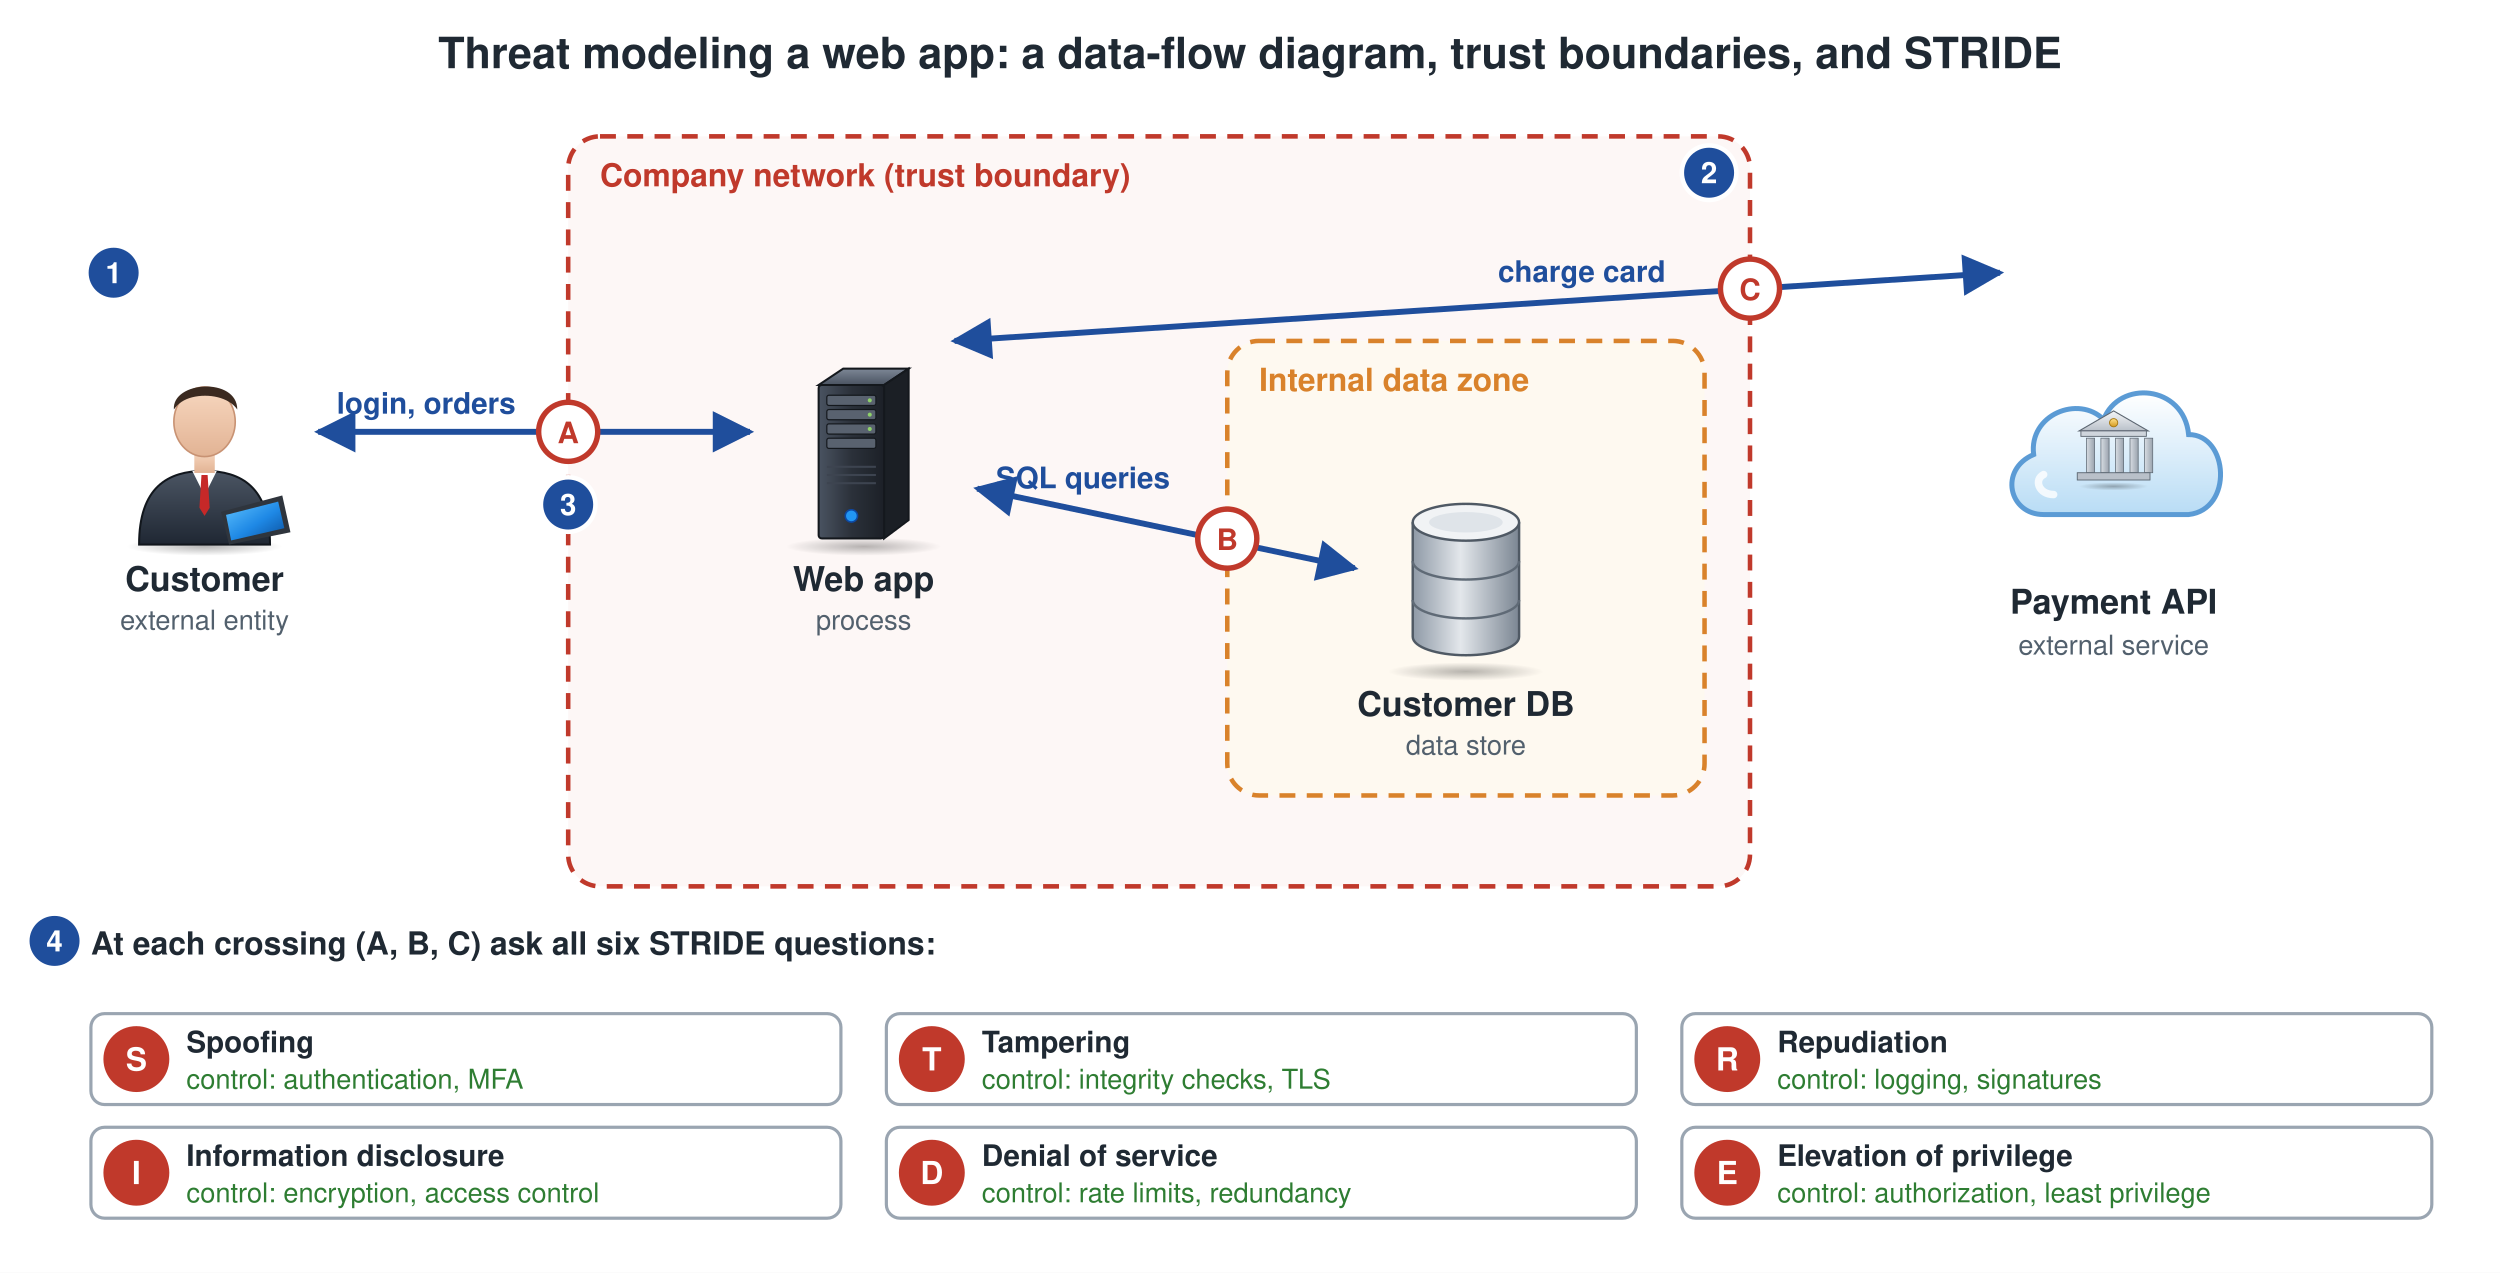
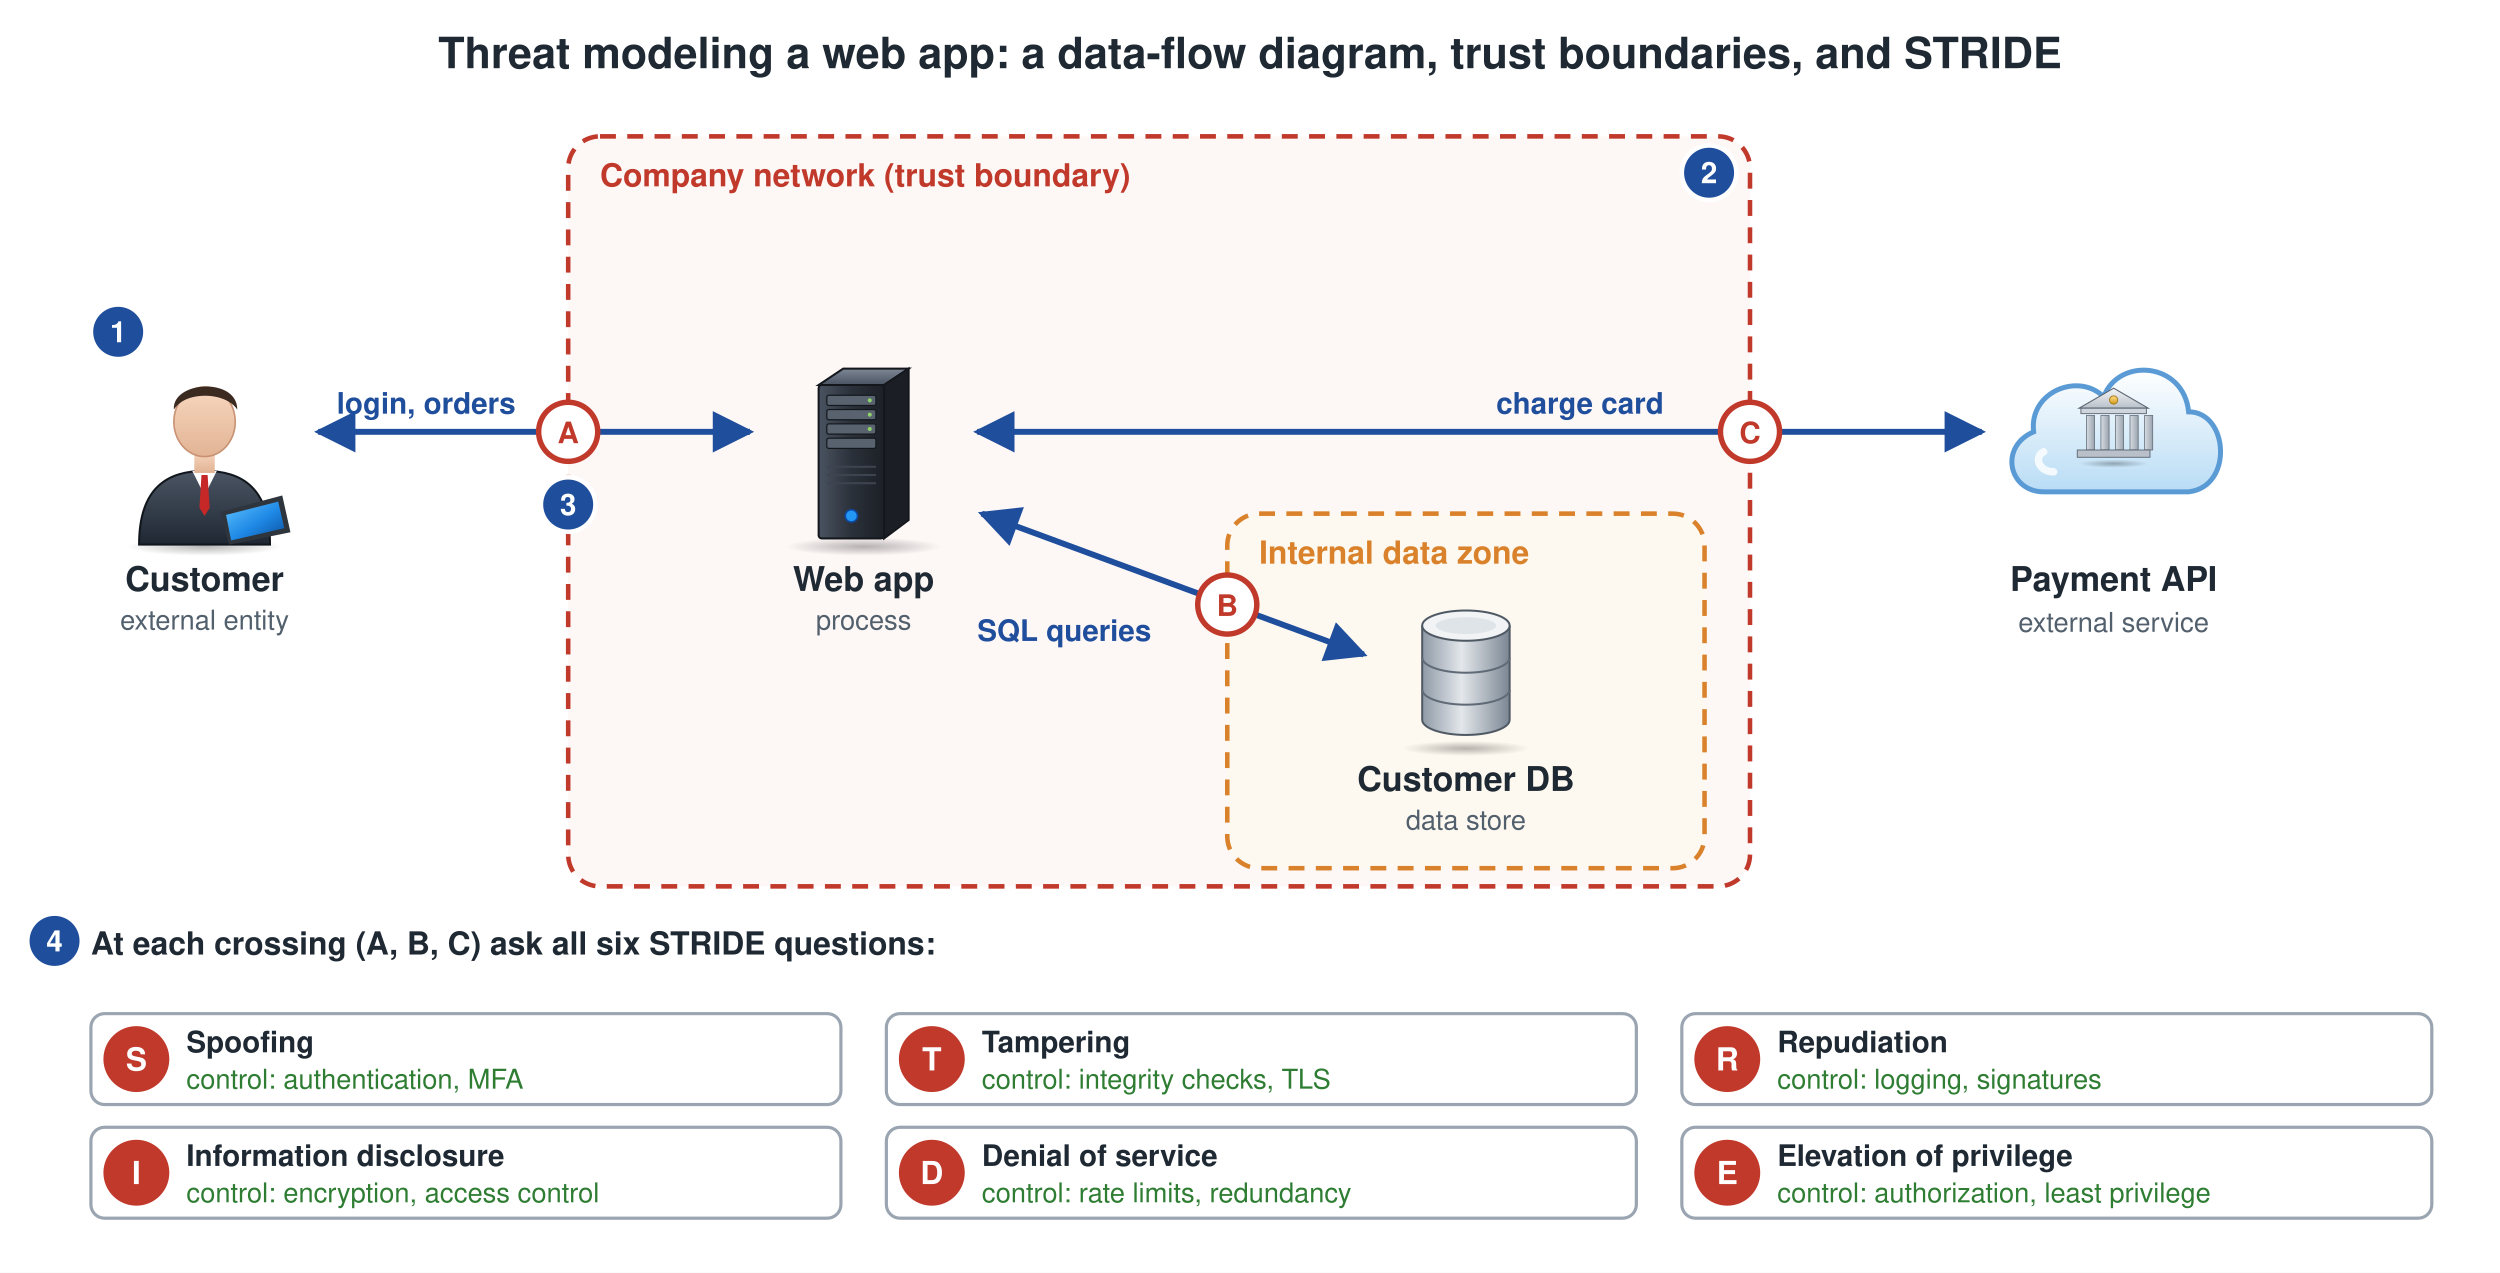
<svg xmlns="http://www.w3.org/2000/svg" viewBox="0 0 1100 560" width="1100" height="560" role="img" aria-labelledby="t d">
  <style>@media (prefers-reduced-motion: no-preference){.st{animation:fig-in .7s ease-out both}.s1{animation-delay:0.00s}.s2{animation-delay:0.90s}.s3{animation-delay:1.80s}.s4{animation-delay:2.70s}}@keyframes fig-in{from{opacity:0}to{opacity:1}}</style>
  <defs>
    <linearGradient id="g-box" x1="0" y1="0" x2="0" y2="1">
      <stop offset="0" stop-color="#f3f8fe" />
      <stop offset="1" stop-color="#c9ddf4" />
    </linearGradient>
    <filter id="f-drop" x="-10%" y="-10%" width="130%" height="140%">
      <feDropShadow dx="1.5" dy="2" stdDeviation="1.6" flood-color="#000" flood-opacity=".18" />
    </filter>
    <marker id="a-1f4e9c" viewBox="0 0 10 10" refX="9" refY="5" markerWidth="7" markerHeight="7" orient="auto-start-reverse">
      <path d="M0 0 L10 5 L0 10 Z" fill="#1f4e9c" />
    </marker>
    <linearGradient id="g-steel" x1="0" y1="0" x2="1" y2="0">
      <stop offset="0" stop-color="#4a5361" />
      <stop offset=".5" stop-color="#2b313a" />
      <stop offset="1" stop-color="#1c2027" />
    </linearGradient>
    <linearGradient id="g-steel-top" x1="0" y1="0" x2="0" y2="1">
      <stop offset="0" stop-color="#7d8796" />
      <stop offset="1" stop-color="#4a5361" />
    </linearGradient>
    <linearGradient id="g-silver" x1="0" y1="0" x2="0" y2="1">
      <stop offset="0" stop-color="#f4f6f8" />
      <stop offset="1" stop-color="#b9c0c9" />
    </linearGradient>
    <linearGradient id="g-silver-side" x1="0" y1="0" x2="1" y2="0">
      <stop offset="0" stop-color="#d8dde3" />
      <stop offset="1" stop-color="#9aa3ae" />
    </linearGradient>
    <linearGradient id="g-screen" x1="0" y1="0" x2="1" y2="1">
      <stop offset="0" stop-color="#5fc3ff" />
      <stop offset=".55" stop-color="#1e88e5" />
      <stop offset="1" stop-color="#0b4f9c" />
    </linearGradient>
    <linearGradient id="g-router" x1="0" y1="0" x2="0" y2="1">
      <stop offset="0" stop-color="#6fb6e8" />
      <stop offset="1" stop-color="#1f5f99" />
    </linearGradient>
    <linearGradient id="g-router-top" x1="0" y1="0" x2="0" y2="1">
      <stop offset="0" stop-color="#e9f4fc" />
      <stop offset="1" stop-color="#a9cdea" />
    </linearGradient>
    <linearGradient id="g-db" x1="0" y1="0" x2="1" y2="0">
      <stop offset="0" stop-color="#8e99a6" />
      <stop offset=".45" stop-color="#e3e7eb" />
      <stop offset="1" stop-color="#7b8693" />
    </linearGradient>
    <linearGradient id="g-brick" x1="0" y1="0" x2="0" y2="1">
      <stop offset="0" stop-color="#e2774f" />
      <stop offset="1" stop-color="#b2472a" />
    </linearGradient>
    <linearGradient id="g-cloud" x1="0" y1="0" x2="0" y2="1">
      <stop offset="0" stop-color="#ffffff" />
      <stop offset="1" stop-color="#b8dcf5" />
    </linearGradient>
    <linearGradient id="g-skin" x1="0" y1="0" x2="0" y2="1">
      <stop offset="0" stop-color="#f7d7bf" />
      <stop offset="1" stop-color="#e2b394" />
    </linearGradient>
    <linearGradient id="g-suit" x1="0" y1="0" x2="0" y2="1">
      <stop offset="0" stop-color="#4b5563" />
      <stop offset="1" stop-color="#1f2733" />
    </linearGradient>
    <linearGradient id="g-suit2" x1="0" y1="0" x2="0" y2="1">
      <stop offset="0" stop-color="#7b5ea7" />
      <stop offset="1" stop-color="#46336b" />
    </linearGradient>
    <linearGradient id="g-hood" x1="0" y1="0" x2="0" y2="1">
      <stop offset="0" stop-color="#3a3f47" />
      <stop offset="1" stop-color="#0f1216" />
    </linearGradient>
    <linearGradient id="g-robot" x1="0" y1="0" x2="0" y2="1">
      <stop offset="0" stop-color="#e8eef5" />
      <stop offset="1" stop-color="#9fb0c3" />
    </linearGradient>
    <linearGradient id="g-gold" x1="0" y1="0" x2="0" y2="1">
      <stop offset="0" stop-color="#ffe08a" />
      <stop offset="1" stop-color="#d49a1f" />
    </linearGradient>
    <linearGradient id="g-paper" x1="0" y1="0" x2="0" y2="1">
      <stop offset="0" stop-color="#ffffff" />
      <stop offset="1" stop-color="#e4e9ef" />
    </linearGradient>
    <linearGradient id="g-green" x1="0" y1="0" x2="0" y2="1">
      <stop offset="0" stop-color="#7fd38b" />
      <stop offset="1" stop-color="#2e8b45" />
    </linearGradient>
    <linearGradient id="g-red" x1="0" y1="0" x2="0" y2="1">
      <stop offset="0" stop-color="#ff8a80" />
      <stop offset="1" stop-color="#c62828" />
    </linearGradient>
    <radialGradient id="g-shadow">
      <stop offset="0" stop-color="#000" stop-opacity=".28" />
      <stop offset="1" stop-color="#000" stop-opacity="0" />
    </radialGradient>
    <linearGradient id="g-suit3" x1="0" y1="0" x2="0" y2="1">
      <stop offset="0" stop-color="#2e86c1" />
      <stop offset="1" stop-color="#1b4f72" />
    </linearGradient>
    <symbol id="i-user-laptop" viewBox="0 0 100 100">
      <ellipse cx="50" cy="95" rx="38" ry="4.5" fill="url(#g-shadow)" />
      <path d="M18 94 C18 66 32 58 50 58 C68 58 82 66 82 94 Z" fill="url(#g-suit)" stroke="#11161c" stroke-width="1" />
      <path d="M44 58 L50 70 L56 58 Z" fill="#fff" />
      <path d="M48.5 60 L51.5 60 L52.5 76 L50 80 L47.5 76 Z" fill="#c62828" />
      <rect x="45" y="48" width="10" height="11" fill="url(#g-skin)" />
      <ellipse cx="50" cy="34" rx="15" ry="17" fill="url(#g-skin)" stroke="#c89273" stroke-width=".8" />
      <path d="M35 28 C34 14 66 12 66 28 C62 22 52 20 44 22 C40 23 37 25 35 28 Z" fill="#3b2a20" />
      <path d="M58 78 L88 70 L92 88 L62 94 Z" fill="#2f353d" />
      <path d="M60.5 79.5 L86 73 L89 86 L63 92 Z" fill="url(#g-screen)" />
    </symbol>
    <symbol id="i-server" viewBox="0 0 100 100">
      <ellipse cx="50" cy="95" rx="38" ry="4.5" fill="url(#g-shadow)" />
      <path d="M28 16 L40 8 L72 8 L60 16 Z" fill="url(#g-steel-top)" stroke="#14181d" stroke-width="1" />
      <path d="M60 16 L72 8 L72 82 L60 91 Z" fill="#1b1f25" stroke="#14181d" stroke-width="1" />
      <rect x="28" y="16" width="32" height="75" rx="1.5" fill="url(#g-steel)" stroke="#14181d" stroke-width="1" />
      <g fill="#59626f" stroke="#14181d" stroke-width=".6">
        <rect x="32" y="21" width="24" height="5" rx="1" />
        <rect x="32" y="28" width="24" height="5" rx="1" />
        <rect x="32" y="35" width="24" height="5" rx="1" />
        <rect x="32" y="42" width="24" height="5" rx="1" />
      </g>
      <g fill="#8fd16a">
        <circle cx="53" cy="23.5" r="1" />
        <circle cx="53" cy="30.5" r="1" />
        <circle cx="53" cy="37.5" r="1" />
      </g>
      <g stroke="#3d4450" stroke-width="1">
        <line x1="32" y1="56" x2="56" y2="56" />
        <line x1="32" y1="60" x2="56" y2="60" />
        <line x1="32" y1="64" x2="56" y2="64" />
      </g>
      <circle cx="44" cy="80" r="3" fill="#2196f3" stroke="#0d47a1" stroke-width=".8" />
    </symbol>
    <symbol id="i-database" viewBox="0 0 100 100">
      <ellipse cx="50" cy="95" rx="38" ry="4.5" fill="url(#g-shadow)" />
      <path d="M24 22 v56 a26 9 0 0 0 52 0 v-56" fill="url(#g-db)" stroke="#4f5964" stroke-width="1.2" />
      <path d="M24 41 a26 9 0 0 0 52 0 M24 60 a26 9 0 0 0 52 0" fill="none" stroke="#5f6a76" stroke-width="1.2" />
      <ellipse cx="50" cy="22" rx="26" ry="9" fill="#f1f3f5" stroke="#4f5964" stroke-width="1.2" />
      <ellipse cx="50" cy="22" rx="18" ry="5" fill="#dfe4e9" />
    </symbol>
    <symbol id="i-cloud" viewBox="0 0 100 100">
      <path d="M22 74 C8 74 4 56 18 50 C16 34 36 26 46 36 C52 20 78 22 80 42 C96 42 98 72 80 74 Z" fill="url(#g-cloud)" stroke="#5b9bd5" stroke-width="2" />
      <path d="M26 66 C20 66 18 60 22 58" fill="none" stroke="#fff" stroke-width="3" stroke-linecap="round" opacity=".8" />
    </symbol>
    <symbol id="i-bank" viewBox="0 0 100 100">
      <ellipse cx="50" cy="95" rx="38" ry="4.5" fill="url(#g-shadow)" />
      <path d="M12 34 L50 12 L88 34 Z" fill="url(#g-silver)" stroke="#5b6570" stroke-width="1.2" />
      <rect x="14" y="34" width="72" height="6" fill="#cfd5dc" stroke="#5b6570" stroke-width="1" />
      <rect x="20" y="42" width="9" height="38" fill="url(#g-silver-side)" stroke="#5b6570" stroke-width=".8" />
      <rect x="36" y="42" width="9" height="38" fill="url(#g-silver-side)" stroke="#5b6570" stroke-width=".8" />
      <rect x="52" y="42" width="9" height="38" fill="url(#g-silver-side)" stroke="#5b6570" stroke-width=".8" />
      <rect x="68" y="42" width="9" height="38" fill="url(#g-silver-side)" stroke="#5b6570" stroke-width=".8" />
      <rect x="84" y="42" width="9" height="38" fill="url(#g-silver-side)" stroke="#5b6570" stroke-width=".8" />
      <rect x="10" y="80" width="80" height="8" fill="#b9c0c9" stroke="#5b6570" stroke-width="1" />
      <circle cx="50" cy="25" r="4.5" fill="url(#g-gold)" stroke="#a5760e" />
    </symbol>
  </defs>
  <rect width="1100" height="560" fill="#ffffff" />
  <text x="550.0" y="30.0" font-family="Helvetica, Arial, sans-serif" font-size="19" fill="#1f2933" font-weight="bold" text-anchor="middle">Threat modeling a web app: a data-flow diagram, trust boundaries, and STRIDE</text>
  <g class="st s1">
    <use href="#i-user-laptop" x="45.0" y="155.0" width="90" height="90" />
    <text x="90.0" y="260.0" font-family="Helvetica, Arial, sans-serif" font-size="15" fill="#1f2933" font-weight="bold" text-anchor="middle">Customer</text>
    <text x="90.0" y="277.0" font-family="Helvetica, Arial, sans-serif" font-size="12" fill="#52606d" font-weight="normal" text-anchor="middle">external entity</text>
  </g>
  <g class="st s2">
    <rect x="250" y="60" width="520" height="330" rx="14" fill="#fdf7f6" stroke="#c0392b" stroke-width="2" stroke-dasharray="7 5" />
    <text x="264.0" y="82.0" font-family="Helvetica, Arial, sans-serif" font-size="14" fill="#c0392b" font-weight="bold" text-anchor="start">Company network (trust boundary)</text>
  </g>
  <g class="st s1">
    <use href="#i-server" x="335.0" y="155.0" width="90" height="90" />
    <text x="380.0" y="260.0" font-family="Helvetica, Arial, sans-serif" font-size="15" fill="#1f2933" font-weight="bold" text-anchor="middle">Web app</text>
    <text x="380.0" y="277.0" font-family="Helvetica, Arial, sans-serif" font-size="12" fill="#52606d" font-weight="normal" text-anchor="middle">process</text>
  </g>
  <g class="st s2">
-     <rect x="540" y="150" width="210" height="200" rx="14" fill="#fef9f0" stroke="#d9822b" stroke-width="2" stroke-dasharray="7 5" />
-     <text x="554.0" y="172.0" font-family="Helvetica, Arial, sans-serif" font-size="14" fill="#d9822b" font-weight="bold" text-anchor="start">Internal data zone</text>
-   </g>
-   <g class="st s1">
-     <use href="#i-database" x="600.0" y="210.0" width="90" height="90" />
-     <text x="645.0" y="315.0" font-family="Helvetica, Arial, sans-serif" font-size="15" fill="#1f2933" font-weight="bold" text-anchor="middle">Customer DB</text>
-     <text x="645.0" y="332.0" font-family="Helvetica, Arial, sans-serif" font-size="12" fill="#52606d" font-weight="normal" text-anchor="middle">data store</text>
-   </g>
-   <g class="st s1">
-     <use href="#i-cloud" x="875.0" y="145.0" width="110" height="110" />
-   </g>
-   <g class="st s1">
-     <use href="#i-bank" x="910.0" y="176.0" width="40" height="40" />
-   </g>
-   <g class="st s1">
-     <text x="930.0" y="270.0" font-family="Helvetica, Arial, sans-serif" font-size="15" fill="#1f2933" font-weight="bold" text-anchor="middle">Payment API</text>
-   </g>
-   <g class="st s1">
-     <text x="930.0" y="288.0" font-family="Helvetica, Arial, sans-serif" font-size="12" fill="#52606d" font-weight="normal" text-anchor="middle">external service</text>
+     <rect x="540" y="226" width="210" height="156" rx="14" fill="#fef9f0" stroke="#d9822b" stroke-width="2" stroke-dasharray="7 5" />
+     <text x="554.0" y="248.0" font-family="Helvetica, Arial, sans-serif" font-size="14" fill="#d9822b" font-weight="bold" text-anchor="start">Internal data zone</text>
+   </g>
+   <g class="st s1">
+     <use href="#i-database" x="608.0" y="259.0" width="74" height="74" />
+     <text x="645.0" y="348.0" font-family="Helvetica, Arial, sans-serif" font-size="15" fill="#1f2933" font-weight="bold" text-anchor="middle">Customer DB</text>
+     <text x="645.0" y="365.0" font-family="Helvetica, Arial, sans-serif" font-size="12" fill="#52606d" font-weight="normal" text-anchor="middle">data store</text>
+   </g>
+   <g class="st s1">
+     <use href="#i-cloud" x="875.0" y="135.0" width="110" height="110" />
+   </g>
+   <g class="st s1">
+     <use href="#i-bank" x="910.0" y="166.0" width="40" height="40" />
+   </g>
+   <g class="st s1">
+     <text x="930.0" y="260.0" font-family="Helvetica, Arial, sans-serif" font-size="15" fill="#1f2933" font-weight="bold" text-anchor="middle">Payment API</text>
+   </g>
+   <g class="st s1">
+     <text x="930.0" y="278.0" font-family="Helvetica, Arial, sans-serif" font-size="12" fill="#52606d" font-weight="normal" text-anchor="middle">external service</text>
  </g>
  <g class="st s1">
    <path d="M140.0 190.0 L330.0 190.0" fill="none" stroke="#1f4e9c" stroke-width="2.6" marker-start="url(#a-1f4e9c)" marker-end="url(#a-1f4e9c)" stroke-linejoin="round" />
    <text x="187.5" y="182.0" font-family="Helvetica, Arial, sans-serif" font-size="13" fill="#1f4e9c" font-weight="bold" text-anchor="middle">login, orders</text>
  </g>
  <g class="st s1">
-     <path d="M430.0 215.0 L596.0 250.0" fill="none" stroke="#1f4e9c" stroke-width="2.6" marker-start="url(#a-1f4e9c)" marker-end="url(#a-1f4e9c)" stroke-linejoin="round" />
-     <text x="476.5" y="214.8" font-family="Helvetica, Arial, sans-serif" font-size="13" fill="#1f4e9c" font-weight="bold" text-anchor="middle">SQL queries</text>
-   </g>
-   <g class="st s1">
-     <path d="M420.0 150.0 L880.0 120.0" fill="none" stroke="#1f4e9c" stroke-width="2.6" marker-start="url(#a-1f4e9c)" marker-end="url(#a-1f4e9c)" stroke-linejoin="round" />
-     <text x="696.0" y="124.0" font-family="Helvetica, Arial, sans-serif" font-size="13" fill="#1f4e9c" font-weight="bold" text-anchor="middle">charge card</text>
-   </g>
-   <g class="st s1">
-     <circle cx="50" cy="120" r="12" fill="#1f4e9c" stroke="#fff" stroke-width="2" />
-     <text x="50.0" y="124.6" font-family="Helvetica, Arial, sans-serif" font-size="13" fill="#fff" font-weight="bold" text-anchor="middle">1</text>
+     <path d="M432.0 226.0 L600.0 288.0" fill="none" stroke="#1f4e9c" stroke-width="2.6" marker-start="url(#a-1f4e9c)" marker-end="url(#a-1f4e9c)" stroke-linejoin="round" />
+   </g>
+   <g class="st s1">
+     <text x="430.0" y="282.0" font-family="Helvetica, Arial, sans-serif" font-size="13" fill="#1f4e9c" font-weight="bold" text-anchor="start">SQL queries</text>
+   </g>
+   <g class="st s1">
+     <path d="M430.0 190.0 L872.0 190.0" fill="none" stroke="#1f4e9c" stroke-width="2.6" marker-start="url(#a-1f4e9c)" marker-end="url(#a-1f4e9c)" stroke-linejoin="round" />
+     <text x="695.2" y="182.0" font-family="Helvetica, Arial, sans-serif" font-size="13" fill="#1f4e9c" font-weight="bold" text-anchor="middle">charge card</text>
+   </g>
+   <g class="st s1">
+     <circle cx="52" cy="146" r="12" fill="#1f4e9c" stroke="#fff" stroke-width="2" />
+     <text x="52.0" y="150.6" font-family="Helvetica, Arial, sans-serif" font-size="13" fill="#fff" font-weight="bold" text-anchor="middle">1</text>
  </g>
  <g class="st s2">
    <circle cx="752" cy="76" r="12" fill="#1f4e9c" stroke="#fff" stroke-width="2" />
    <text x="752.0" y="80.6" font-family="Helvetica, Arial, sans-serif" font-size="13" fill="#fff" font-weight="bold" text-anchor="middle">2</text>
  </g>
  <g class="st s3">
    <circle cx="250" cy="190" r="13" fill="#ffffff" fill-opacity="1" stroke="#c0392b" stroke-width="2.4" />
  </g>
  <g class="st s3">
    <text x="250.0" y="195.0" font-family="Helvetica, Arial, sans-serif" font-size="13" fill="#c0392b" font-weight="bold" text-anchor="middle">A</text>
  </g>
  <g class="st s3">
-     <circle cx="540" cy="237" r="13" fill="#ffffff" fill-opacity="1" stroke="#c0392b" stroke-width="2.4" />
-   </g>
-   <g class="st s3">
-     <text x="540.0" y="242.0" font-family="Helvetica, Arial, sans-serif" font-size="13" fill="#c0392b" font-weight="bold" text-anchor="middle">B</text>
-   </g>
-   <g class="st s3">
-     <circle cx="770" cy="127" r="13" fill="#ffffff" fill-opacity="1" stroke="#c0392b" stroke-width="2.4" />
-   </g>
-   <g class="st s3">
-     <text x="770.0" y="132.0" font-family="Helvetica, Arial, sans-serif" font-size="13" fill="#c0392b" font-weight="bold" text-anchor="middle">C</text>
+     <circle cx="540" cy="266" r="13" fill="#ffffff" fill-opacity="1" stroke="#c0392b" stroke-width="2.4" />
+   </g>
+   <g class="st s3">
+     <text x="540.0" y="271.0" font-family="Helvetica, Arial, sans-serif" font-size="13" fill="#c0392b" font-weight="bold" text-anchor="middle">B</text>
+   </g>
+   <g class="st s3">
+     <circle cx="770" cy="190" r="13" fill="#ffffff" fill-opacity="1" stroke="#c0392b" stroke-width="2.4" />
+   </g>
+   <g class="st s3">
+     <text x="770.0" y="195.0" font-family="Helvetica, Arial, sans-serif" font-size="13" fill="#c0392b" font-weight="bold" text-anchor="middle">C</text>
  </g>
  <g class="st s3">
    <circle cx="250" cy="222" r="12" fill="#1f4e9c" stroke="#fff" stroke-width="2" />
    <text x="250.0" y="226.6" font-family="Helvetica, Arial, sans-serif" font-size="13" fill="#fff" font-weight="bold" text-anchor="middle">3</text>
  </g>
  <g class="st s4">
    <text x="40.0" y="420.0" font-family="Helvetica, Arial, sans-serif" font-size="14" fill="#1f2933" font-weight="bold" text-anchor="start">At each crossing (A, B, C) ask all six STRIDE questions:</text>
  </g>
  <g class="st s4">
    <circle cx="24" cy="414" r="12" fill="#1f4e9c" stroke="#fff" stroke-width="2" />
    <text x="24.0" y="418.6" font-family="Helvetica, Arial, sans-serif" font-size="13" fill="#fff" font-weight="bold" text-anchor="middle">4</text>
  </g>
  <g class="st s4">
    <rect x="40.0" y="446.0" width="330.0" height="40.0" rx="6" fill="#ffffff" fill-opacity="1" stroke="#9aa5b1" stroke-width="1.4" />
  </g>
  <g class="st s4">
    <circle cx="60" cy="466" r="14" fill="#c0392b" fill-opacity="1" stroke="#c0392b" stroke-width="1" />
  </g>
  <g class="st s4">
    <text x="60.0" y="471.0" font-family="Helvetica, Arial, sans-serif" font-size="14" fill="#ffffff" font-weight="bold" text-anchor="middle">S</text>
  </g>
  <g class="st s4">
    <text x="82.0" y="463.0" font-family="Helvetica, Arial, sans-serif" font-size="13" fill="#1f2933" font-weight="bold" text-anchor="start">Spoofing</text>
  </g>
  <g class="st s4">
    <text x="82.0" y="479.0" font-family="Helvetica, Arial, sans-serif" font-size="12" fill="#2e7d32" font-weight="normal" text-anchor="start">control: authentication, MFA</text>
  </g>
  <g class="st s4">
    <rect x="390.0" y="446.0" width="330.0" height="40.0" rx="6" fill="#ffffff" fill-opacity="1" stroke="#9aa5b1" stroke-width="1.4" />
  </g>
  <g class="st s4">
    <circle cx="410" cy="466" r="14" fill="#c0392b" fill-opacity="1" stroke="#c0392b" stroke-width="1" />
  </g>
  <g class="st s4">
    <text x="410.0" y="471.0" font-family="Helvetica, Arial, sans-serif" font-size="14" fill="#ffffff" font-weight="bold" text-anchor="middle">T</text>
  </g>
  <g class="st s4">
    <text x="432.0" y="463.0" font-family="Helvetica, Arial, sans-serif" font-size="13" fill="#1f2933" font-weight="bold" text-anchor="start">Tampering</text>
  </g>
  <g class="st s4">
    <text x="432.0" y="479.0" font-family="Helvetica, Arial, sans-serif" font-size="12" fill="#2e7d32" font-weight="normal" text-anchor="start">control: integrity checks, TLS</text>
  </g>
  <g class="st s4">
    <rect x="740.0" y="446.0" width="330.0" height="40.0" rx="6" fill="#ffffff" fill-opacity="1" stroke="#9aa5b1" stroke-width="1.4" />
  </g>
  <g class="st s4">
    <circle cx="760" cy="466" r="14" fill="#c0392b" fill-opacity="1" stroke="#c0392b" stroke-width="1" />
  </g>
  <g class="st s4">
    <text x="760.0" y="471.0" font-family="Helvetica, Arial, sans-serif" font-size="14" fill="#ffffff" font-weight="bold" text-anchor="middle">R</text>
  </g>
  <g class="st s4">
    <text x="782.0" y="463.0" font-family="Helvetica, Arial, sans-serif" font-size="13" fill="#1f2933" font-weight="bold" text-anchor="start">Repudiation</text>
  </g>
  <g class="st s4">
    <text x="782.0" y="479.0" font-family="Helvetica, Arial, sans-serif" font-size="12" fill="#2e7d32" font-weight="normal" text-anchor="start">control: logging, signatures</text>
  </g>
  <g class="st s4">
    <rect x="40.0" y="496.0" width="330.0" height="40.0" rx="6" fill="#ffffff" fill-opacity="1" stroke="#9aa5b1" stroke-width="1.4" />
  </g>
  <g class="st s4">
    <circle cx="60" cy="516" r="14" fill="#c0392b" fill-opacity="1" stroke="#c0392b" stroke-width="1" />
  </g>
  <g class="st s4">
    <text x="60.0" y="521.0" font-family="Helvetica, Arial, sans-serif" font-size="14" fill="#ffffff" font-weight="bold" text-anchor="middle">I</text>
  </g>
  <g class="st s4">
    <text x="82.0" y="513.0" font-family="Helvetica, Arial, sans-serif" font-size="13" fill="#1f2933" font-weight="bold" text-anchor="start">Information disclosure</text>
  </g>
  <g class="st s4">
    <text x="82.0" y="529.0" font-family="Helvetica, Arial, sans-serif" font-size="12" fill="#2e7d32" font-weight="normal" text-anchor="start">control: encryption, access control</text>
  </g>
  <g class="st s4">
    <rect x="390.0" y="496.0" width="330.0" height="40.0" rx="6" fill="#ffffff" fill-opacity="1" stroke="#9aa5b1" stroke-width="1.4" />
  </g>
  <g class="st s4">
    <circle cx="410" cy="516" r="14" fill="#c0392b" fill-opacity="1" stroke="#c0392b" stroke-width="1" />
  </g>
  <g class="st s4">
    <text x="410.0" y="521.0" font-family="Helvetica, Arial, sans-serif" font-size="14" fill="#ffffff" font-weight="bold" text-anchor="middle">D</text>
  </g>
  <g class="st s4">
    <text x="432.0" y="513.0" font-family="Helvetica, Arial, sans-serif" font-size="13" fill="#1f2933" font-weight="bold" text-anchor="start">Denial of service</text>
  </g>
  <g class="st s4">
    <text x="432.0" y="529.0" font-family="Helvetica, Arial, sans-serif" font-size="12" fill="#2e7d32" font-weight="normal" text-anchor="start">control: rate limits, redundancy</text>
  </g>
  <g class="st s4">
    <rect x="740.0" y="496.0" width="330.0" height="40.0" rx="6" fill="#ffffff" fill-opacity="1" stroke="#9aa5b1" stroke-width="1.4" />
  </g>
  <g class="st s4">
    <circle cx="760" cy="516" r="14" fill="#c0392b" fill-opacity="1" stroke="#c0392b" stroke-width="1" />
  </g>
  <g class="st s4">
    <text x="760.0" y="521.0" font-family="Helvetica, Arial, sans-serif" font-size="14" fill="#ffffff" font-weight="bold" text-anchor="middle">E</text>
  </g>
  <g class="st s4">
    <text x="782.0" y="513.0" font-family="Helvetica, Arial, sans-serif" font-size="13" fill="#1f2933" font-weight="bold" text-anchor="start">Elevation of privilege</text>
  </g>
  <g class="st s4">
    <text x="782.0" y="529.0" font-family="Helvetica, Arial, sans-serif" font-size="12" fill="#2e7d32" font-weight="normal" text-anchor="start">control: authorization, least privilege</text>
  </g>
</svg>
